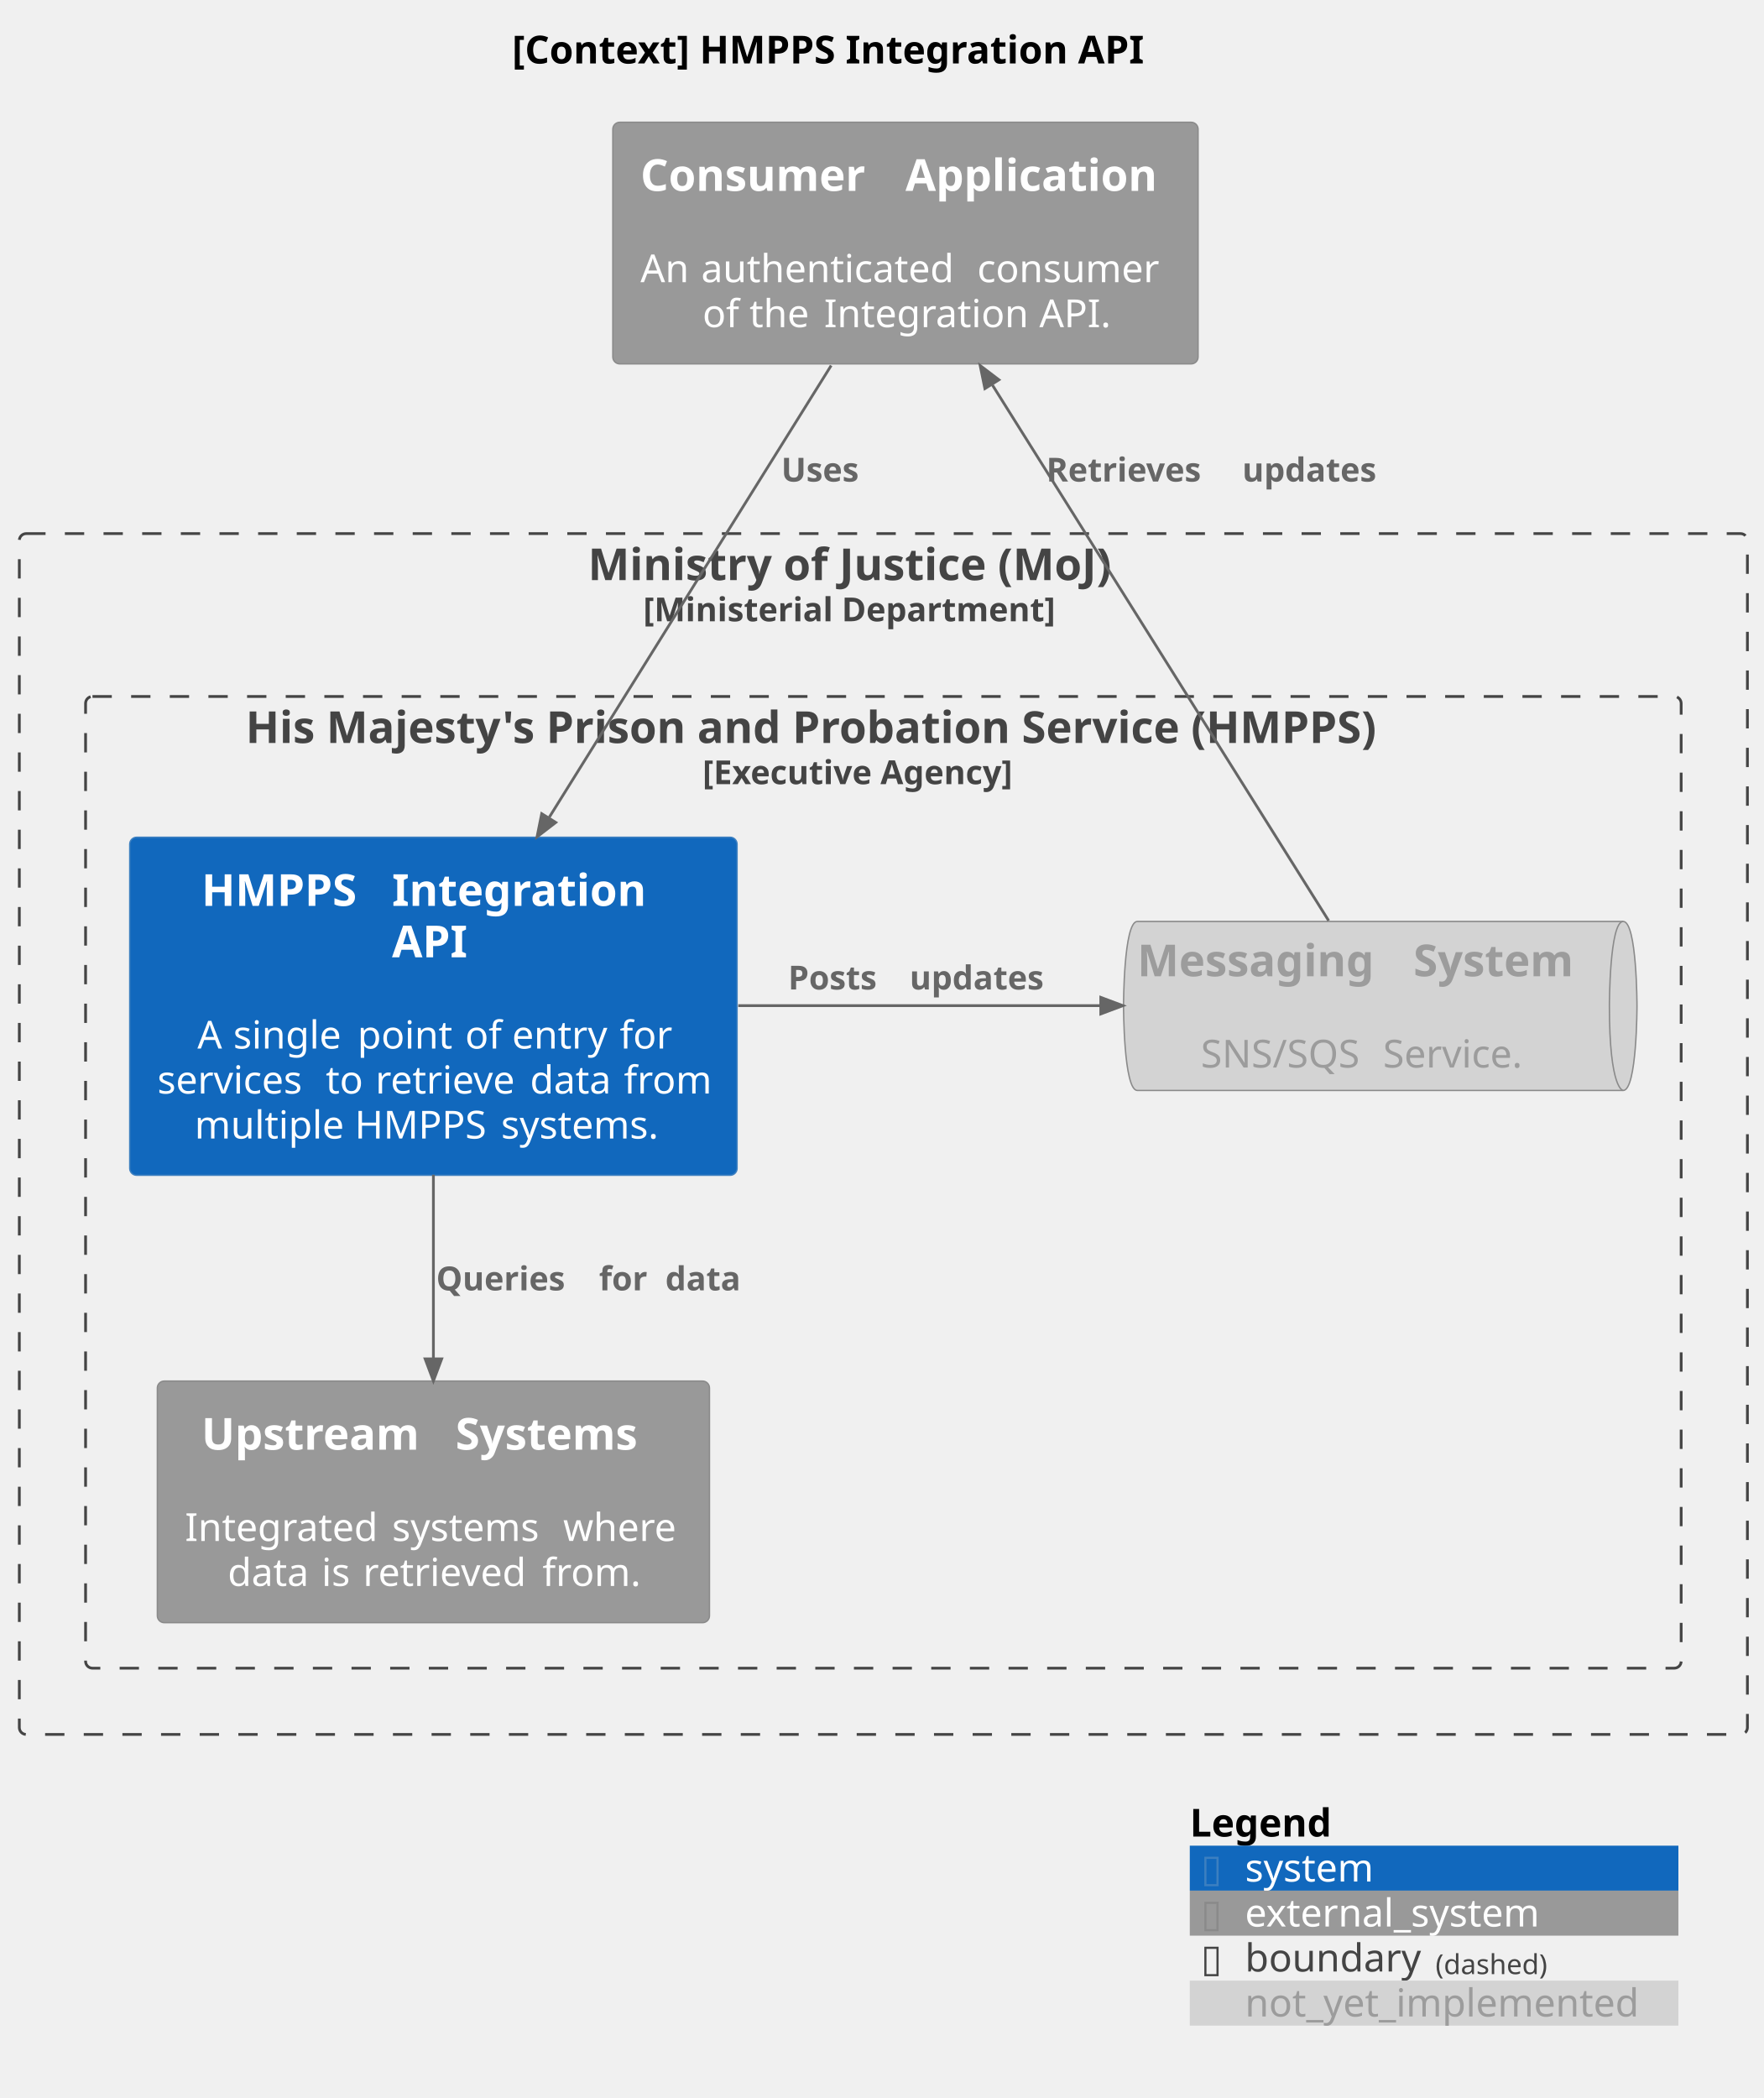
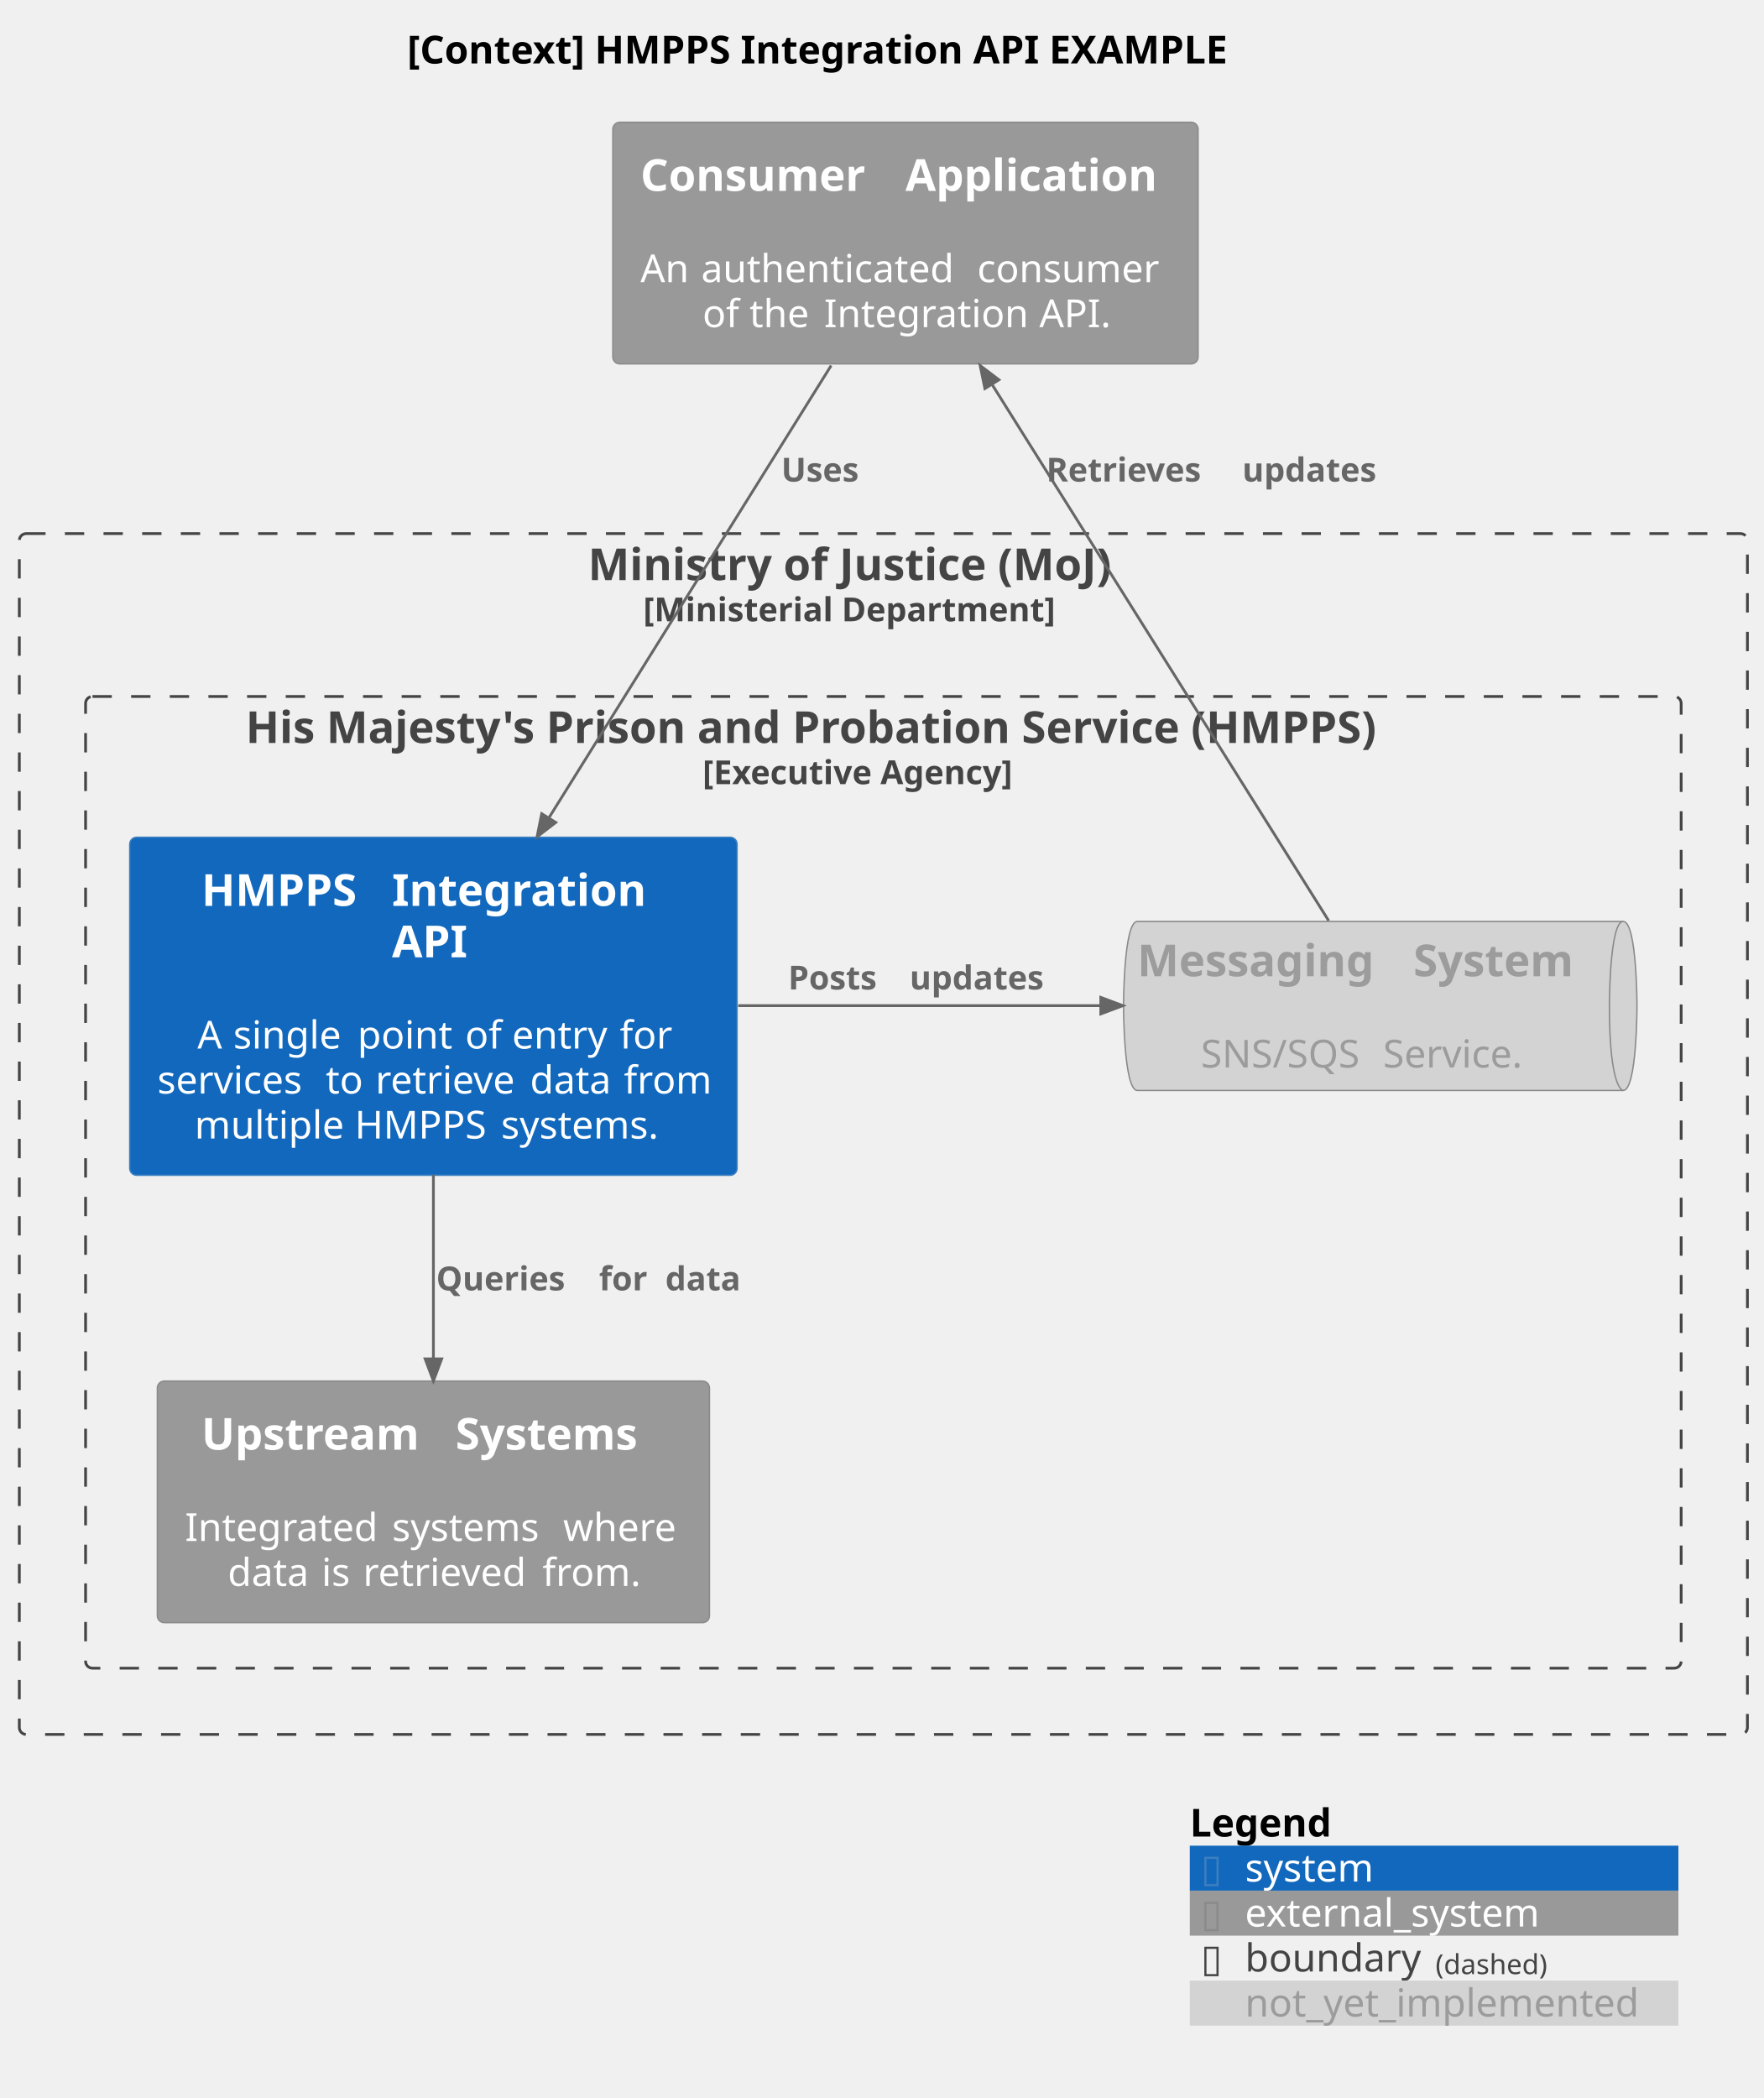
<svg xmlns="http://www.w3.org/2000/svg" contentStyleType="text/css" height="760px" preserveAspectRatio="none" style="width:639px;height:760px;background:#FFFFFF;" version="1.1" viewBox="0 0 639 760" width="639px" zoomAndPan="magnify">
  <defs />
  <g>
-     <text fill="#000000" font-family="sans-serif" font-size="14" font-weight="bold" lengthAdjust="spacing" textLength="254" x="185.5" y="22.995">[Context] HMPPS Integration API</text>
+     <text fill="#000000" font-family="sans-serif" font-size="14" font-weight="bold" lengthAdjust="spacing" textLength="330" x="147.5" y="22.995">[Context] HMPPS Integration API EXAMPLE</text>
    <g id="cluster_moj">
      <rect fill="none" height="435" rx="2.5" ry="2.5" style="stroke:#444444;stroke-width:1.0;stroke-dasharray:7.0,7.0;" width="626" x="7" y="193.297" />
      <text fill="#444444" font-family="sans-serif" font-size="16" font-weight="bold" lengthAdjust="spacing" textLength="214" x="213" y="210.148">Ministry of Justice (MoJ)</text>
      <text fill="#444444" font-family="sans-serif" font-size="12" font-weight="bold" lengthAdjust="spacing" textLength="174" x="233" y="225.06">[Ministerial Department]</text>
    </g>
    <g id="cluster_hmpps">
      <rect fill="none" height="352" rx="2.5" ry="2.5" style="stroke:#444444;stroke-width:1.0;stroke-dasharray:7.0,7.0;" width="578" x="31" y="252.297" />
      <text fill="#444444" font-family="sans-serif" font-size="16" font-weight="bold" lengthAdjust="spacing" textLength="462" x="89" y="269.148">His Majesty's Prison and Probation Service (HMPPS)</text>
      <text fill="#444444" font-family="sans-serif" font-size="12" font-weight="bold" lengthAdjust="spacing" textLength="131" x="254.5" y="284.06">[Executive Agency]</text>
    </g>
    <g id="elem_hmpps_integration_api">
      <rect fill="#1168BD" height="122.438" rx="2.5" ry="2.5" style="stroke:#3C7FC0;stroke-width:0.5;" width="220" x="47" y="303.297" />
      <text fill="#FFFFFF" font-family="sans-serif" font-size="16" font-weight="bold" lengthAdjust="spacing" textLength="63" x="73" y="328.148">HMPPS</text>
      <text fill="#FFFFFF" font-family="sans-serif" font-size="16" font-weight="bold" lengthAdjust="spacing" textLength="6" x="136" y="328.148"> </text>
      <text fill="#FFFFFF" font-family="sans-serif" font-size="16" font-weight="bold" lengthAdjust="spacing" textLength="99" x="142" y="328.148">Integration</text>
      <text fill="#FFFFFF" font-family="sans-serif" font-size="16" font-weight="bold" lengthAdjust="spacing" textLength="30" x="142" y="346.773">API</text>
      <text fill="#FFFFFF" font-family="sans-serif" font-size="14" lengthAdjust="spacing" textLength="4" x="155" y="363.542"> </text>
      <text fill="#FFFFFF" font-family="sans-serif" font-size="14" lengthAdjust="spacing" textLength="9" x="71.5" y="379.839">A</text>
      <text fill="#FFFFFF" font-family="sans-serif" font-size="14" lengthAdjust="spacing" textLength="4" x="80.5" y="379.839"> </text>
      <text fill="#FFFFFF" font-family="sans-serif" font-size="14" lengthAdjust="spacing" textLength="41" x="84.5" y="379.839">single</text>
      <text fill="#FFFFFF" font-family="sans-serif" font-size="14" lengthAdjust="spacing" textLength="4" x="125.5" y="379.839"> </text>
      <text fill="#FFFFFF" font-family="sans-serif" font-size="14" lengthAdjust="spacing" textLength="35" x="129.5" y="379.839">point</text>
      <text fill="#FFFFFF" font-family="sans-serif" font-size="14" lengthAdjust="spacing" textLength="4" x="164.5" y="379.839"> </text>
      <text fill="#FFFFFF" font-family="sans-serif" font-size="14" lengthAdjust="spacing" textLength="13" x="168.5" y="379.839">of</text>
      <text fill="#FFFFFF" font-family="sans-serif" font-size="14" lengthAdjust="spacing" textLength="4" x="181.5" y="379.839"> </text>
      <text fill="#FFFFFF" font-family="sans-serif" font-size="14" lengthAdjust="spacing" textLength="35" x="185.5" y="379.839">entry</text>
      <text fill="#FFFFFF" font-family="sans-serif" font-size="14" lengthAdjust="spacing" textLength="4" x="220.5" y="379.839"> </text>
      <text fill="#FFFFFF" font-family="sans-serif" font-size="14" lengthAdjust="spacing" textLength="18" x="224.5" y="379.839">for</text>
      <text fill="#FFFFFF" font-family="sans-serif" font-size="14" lengthAdjust="spacing" textLength="57" x="57" y="396.136">services</text>
      <text fill="#FFFFFF" font-family="sans-serif" font-size="14" lengthAdjust="spacing" textLength="4" x="114" y="396.136"> </text>
      <text fill="#FFFFFF" font-family="sans-serif" font-size="14" lengthAdjust="spacing" textLength="14" x="118" y="396.136">to</text>
      <text fill="#FFFFFF" font-family="sans-serif" font-size="14" lengthAdjust="spacing" textLength="4" x="132" y="396.136"> </text>
      <text fill="#FFFFFF" font-family="sans-serif" font-size="14" lengthAdjust="spacing" textLength="52" x="136" y="396.136">retrieve</text>
      <text fill="#FFFFFF" font-family="sans-serif" font-size="14" lengthAdjust="spacing" textLength="4" x="188" y="396.136"> </text>
      <text fill="#FFFFFF" font-family="sans-serif" font-size="14" lengthAdjust="spacing" textLength="30" x="192" y="396.136">data</text>
      <text fill="#FFFFFF" font-family="sans-serif" font-size="14" lengthAdjust="spacing" textLength="4" x="222" y="396.136"> </text>
      <text fill="#FFFFFF" font-family="sans-serif" font-size="14" lengthAdjust="spacing" textLength="31" x="226" y="396.136">from</text>
      <text fill="#FFFFFF" font-family="sans-serif" font-size="14" lengthAdjust="spacing" textLength="54" x="70.5" y="412.433">multiple</text>
      <text fill="#FFFFFF" font-family="sans-serif" font-size="14" lengthAdjust="spacing" textLength="4" x="124.5" y="412.433"> </text>
      <text fill="#FFFFFF" font-family="sans-serif" font-size="14" lengthAdjust="spacing" textLength="49" x="128.5" y="412.433">HMPPS</text>
      <text fill="#FFFFFF" font-family="sans-serif" font-size="14" lengthAdjust="spacing" textLength="4" x="177.5" y="412.433"> </text>
      <text fill="#FFFFFF" font-family="sans-serif" font-size="14" lengthAdjust="spacing" textLength="62" x="181.5" y="412.433">systems.</text>
    </g>
    <g id="elem_messaging">
      <path d="M412,333.797 L588,333.797 C593,333.797 593,364.406 593,364.406 C593,364.406 593,395.016 588,395.016 L412,395.016 C407,395.016 407,364.406 407,364.406 C407,364.406 407,333.797 412,333.797 " fill="#D3D3D3" style="stroke:#8A8A8A;stroke-width:0.5;" />
      <path d="M588,333.797 C583,333.797 583,364.406 583,364.406 C583,395.016 588,395.016 588,395.016 " fill="none" style="stroke:#8A8A8A;stroke-width:0.5;" />
      <text fill="#9C9C9C" font-family="sans-serif" font-size="16" font-weight="bold" lengthAdjust="spacing" textLength="94" x="412" y="353.648">Messaging</text>
      <text fill="#9C9C9C" font-family="sans-serif" font-size="16" font-weight="bold" lengthAdjust="spacing" textLength="6" x="506" y="353.648"> </text>
      <text fill="#9C9C9C" font-family="sans-serif" font-size="16" font-weight="bold" lengthAdjust="spacing" textLength="66" x="512" y="353.648">System</text>
      <text fill="#9C9C9C" font-family="sans-serif" font-size="14" lengthAdjust="spacing" textLength="4" x="493" y="370.417"> </text>
      <text fill="#9C9C9C" font-family="sans-serif" font-size="14" lengthAdjust="spacing" textLength="62" x="435" y="386.714">SNS/SQS</text>
      <text fill="#9C9C9C" font-family="sans-serif" font-size="14" lengthAdjust="spacing" textLength="4" x="497" y="386.714"> </text>
      <text fill="#9C9C9C" font-family="sans-serif" font-size="14" lengthAdjust="spacing" textLength="54" x="501" y="386.714">Service.</text>
    </g>
    <g id="elem_upstream">
      <rect fill="#999999" height="87.516" rx="2.5" ry="2.5" style="stroke:#8A8A8A;stroke-width:0.5;" width="200" x="57" y="500.297" />
      <text fill="#FFFFFF" font-family="sans-serif" font-size="16" font-weight="bold" lengthAdjust="spacing" textLength="86" x="73" y="525.148">Upstream</text>
      <text fill="#FFFFFF" font-family="sans-serif" font-size="16" font-weight="bold" lengthAdjust="spacing" textLength="6" x="159" y="525.148"> </text>
      <text fill="#FFFFFF" font-family="sans-serif" font-size="16" font-weight="bold" lengthAdjust="spacing" textLength="76" x="165" y="525.148">Systems</text>
      <text fill="#FFFFFF" font-family="sans-serif" font-size="14" lengthAdjust="spacing" textLength="4" x="155" y="541.917"> </text>
      <text fill="#FFFFFF" font-family="sans-serif" font-size="14" lengthAdjust="spacing" textLength="71" x="67" y="558.214">Integrated</text>
      <text fill="#FFFFFF" font-family="sans-serif" font-size="14" lengthAdjust="spacing" textLength="4" x="138" y="558.214"> </text>
      <text fill="#FFFFFF" font-family="sans-serif" font-size="14" lengthAdjust="spacing" textLength="58" x="142" y="558.214">systems</text>
      <text fill="#FFFFFF" font-family="sans-serif" font-size="14" lengthAdjust="spacing" textLength="4" x="200" y="558.214"> </text>
      <text fill="#FFFFFF" font-family="sans-serif" font-size="14" lengthAdjust="spacing" textLength="43" x="204" y="558.214">where</text>
      <text fill="#FFFFFF" font-family="sans-serif" font-size="14" lengthAdjust="spacing" textLength="30" x="82.5" y="574.511">data</text>
      <text fill="#FFFFFF" font-family="sans-serif" font-size="14" lengthAdjust="spacing" textLength="4" x="112.5" y="574.511"> </text>
      <text fill="#FFFFFF" font-family="sans-serif" font-size="14" lengthAdjust="spacing" textLength="11" x="116.5" y="574.511">is</text>
      <text fill="#FFFFFF" font-family="sans-serif" font-size="14" lengthAdjust="spacing" textLength="4" x="127.5" y="574.511"> </text>
      <text fill="#FFFFFF" font-family="sans-serif" font-size="14" lengthAdjust="spacing" textLength="61" x="131.5" y="574.511">retrieved</text>
      <text fill="#FFFFFF" font-family="sans-serif" font-size="14" lengthAdjust="spacing" textLength="4" x="192.5" y="574.511"> </text>
      <text fill="#FFFFFF" font-family="sans-serif" font-size="14" lengthAdjust="spacing" textLength="35" x="196.5" y="574.511">from.</text>
    </g>
    <g id="elem_consumer">
      <rect fill="#999999" height="87.516" rx="2.5" ry="2.5" style="stroke:#8A8A8A;stroke-width:0.5;" width="212" x="222" y="44.297" />
      <text fill="#FFFFFF" font-family="sans-serif" font-size="16" font-weight="bold" lengthAdjust="spacing" textLength="90" x="232" y="69.148">Consumer</text>
      <text fill="#FFFFFF" font-family="sans-serif" font-size="16" font-weight="bold" lengthAdjust="spacing" textLength="6" x="322" y="69.148"> </text>
      <text fill="#FFFFFF" font-family="sans-serif" font-size="16" font-weight="bold" lengthAdjust="spacing" textLength="96" x="328" y="69.148">Application</text>
      <text fill="#FFFFFF" font-family="sans-serif" font-size="14" lengthAdjust="spacing" textLength="4" x="326" y="85.917"> </text>
      <text fill="#FFFFFF" font-family="sans-serif" font-size="14" lengthAdjust="spacing" textLength="18" x="232" y="102.214">An</text>
      <text fill="#FFFFFF" font-family="sans-serif" font-size="14" lengthAdjust="spacing" textLength="4" x="250" y="102.214"> </text>
      <text fill="#FFFFFF" font-family="sans-serif" font-size="14" lengthAdjust="spacing" textLength="96" x="254" y="102.214">authenticated</text>
      <text fill="#FFFFFF" font-family="sans-serif" font-size="14" lengthAdjust="spacing" textLength="4" x="350" y="102.214"> </text>
      <text fill="#FFFFFF" font-family="sans-serif" font-size="14" lengthAdjust="spacing" textLength="70" x="354" y="102.214">consumer</text>
      <text fill="#FFFFFF" font-family="sans-serif" font-size="14" lengthAdjust="spacing" textLength="13" x="254.5" y="118.511">of</text>
      <text fill="#FFFFFF" font-family="sans-serif" font-size="14" lengthAdjust="spacing" textLength="4" x="267.5" y="118.511"> </text>
      <text fill="#FFFFFF" font-family="sans-serif" font-size="14" lengthAdjust="spacing" textLength="23" x="271.5" y="118.511">the</text>
      <text fill="#FFFFFF" font-family="sans-serif" font-size="14" lengthAdjust="spacing" textLength="4" x="294.5" y="118.511"> </text>
      <text fill="#FFFFFF" font-family="sans-serif" font-size="14" lengthAdjust="spacing" textLength="74" x="298.5" y="118.511">Integration</text>
      <text fill="#FFFFFF" font-family="sans-serif" font-size="14" lengthAdjust="spacing" textLength="4" x="372.5" y="118.511"> </text>
      <text fill="#FFFFFF" font-family="sans-serif" font-size="14" lengthAdjust="spacing" textLength="25" x="376.5" y="118.511">API.</text>
    </g>
    <g id="link_consumer_hmpps_integration_api">
      <path d="M301.09,132.407 C273.7,176.307 230.83,244.997 198.97,296.047 " fill="none" id="consumer-to-hmpps_integration_api" style="stroke:#666666;stroke-width:1.0;" />
      <polygon fill="#666666" points="194.55,303.137,201.327,297.934,196.235,294.761,194.55,303.137" style="stroke:#666666;stroke-width:1.0;" />
      <text fill="#666666" font-family="sans-serif" font-size="12" font-weight="bold" lengthAdjust="spacing" textLength="35" x="283" y="174.435">Uses</text>
    </g>
    <g id="link_hmpps_integration_api_messaging">
      <path d="M267.42,364.297 C309.55,364.297 357.35,364.297 398.6,364.297 " fill="none" id="hmpps_integration_api-to-messaging" style="stroke:#666666;stroke-width:1.0;" />
      <polygon fill="#666666" points="406.76,364.297,398.76,361.297,398.76,367.297,406.76,364.297" style="stroke:#666666;stroke-width:1.0;" />
      <text fill="#666666" font-family="sans-serif" font-size="12" font-weight="bold" lengthAdjust="spacing" textLength="40" x="285.5" y="358.435">Posts</text>
      <text fill="#666666" font-family="sans-serif" font-size="12" font-weight="bold" lengthAdjust="spacing" textLength="4" x="325.5" y="358.435"> </text>
      <text fill="#666666" font-family="sans-serif" font-size="12" font-weight="bold" lengthAdjust="spacing" textLength="59" x="329.5" y="358.435">updates</text>
    </g>
    <g id="link_consumer_messaging">
      <path d="M359.52,139.507 C395.17,196.307 452.07,286.947 481.31,333.527 " fill="none" id="consumer-backto-messaging" style="stroke:#666666;stroke-width:1.0;" />
      <polygon fill="#666666" points="355.06,132.407,356.778,140.776,361.858,137.583,355.06,132.407" style="stroke:#666666;stroke-width:1.0;" />
      <text fill="#666666" font-family="sans-serif" font-size="12" font-weight="bold" lengthAdjust="spacing" textLength="67" x="379" y="174.435">Retrieves</text>
      <text fill="#666666" font-family="sans-serif" font-size="12" font-weight="bold" lengthAdjust="spacing" textLength="4" x="446" y="174.435"> </text>
      <text fill="#666666" font-family="sans-serif" font-size="12" font-weight="bold" lengthAdjust="spacing" textLength="59" x="450" y="174.435">updates</text>
    </g>
    <g id="link_hmpps_integration_api_upstream">
      <path d="M157,425.557 C157,447.197 157,471.367 157,492.157 " fill="none" id="hmpps_integration_api-to-upstream" style="stroke:#666666;stroke-width:1.0;" />
      <polygon fill="#666666" points="157,500.247,160,492.247,154,492.247,157,500.247" style="stroke:#666666;stroke-width:1.0;" />
      <text fill="#666666" font-family="sans-serif" font-size="12" font-weight="bold" lengthAdjust="spacing" textLength="55" x="158" y="467.435">Queries</text>
      <text fill="#666666" font-family="sans-serif" font-size="12" font-weight="bold" lengthAdjust="spacing" textLength="4" x="213" y="467.435"> </text>
      <text fill="#666666" font-family="sans-serif" font-size="12" font-weight="bold" lengthAdjust="spacing" textLength="20" x="217" y="467.435">for</text>
      <text fill="#666666" font-family="sans-serif" font-size="12" font-weight="bold" lengthAdjust="spacing" textLength="4" x="237" y="467.435"> </text>
      <text fill="#666666" font-family="sans-serif" font-size="12" font-weight="bold" lengthAdjust="spacing" textLength="33" x="241" y="467.435">data</text>
    </g>
    <rect fill="none" height="16.297" style="stroke:none;stroke-width:1.0;" width="177" x="431" y="652.297" />
    <text fill="#000000" font-family="sans-serif" font-size="14" font-weight="bold" lengthAdjust="spacing" textLength="59" x="431" y="665.292">Legend</text>
    <text fill="#FFFFFF" font-family="sans-serif" font-size="14" lengthAdjust="spacing" textLength="4" x="490" y="665.292"> </text>
    <rect fill="#1168BD" height="16.297" style="stroke:none;stroke-width:1.0;" width="177" x="431" y="668.594" />
    <text fill="#3C7FC0" font-family="sans-serif" font-size="14" lengthAdjust="spacing" textLength="8" x="435" y="681.589">▯</text>
    <text fill="#FFFFFF" font-family="sans-serif" font-size="14" lengthAdjust="spacing" textLength="4" x="443" y="681.589"> </text>
    <text fill="#FFFFFF" font-family="sans-serif" font-size="14" lengthAdjust="spacing" textLength="50" x="451" y="681.589">system</text>
    <text fill="#FFFFFF" font-family="sans-serif" font-size="14" lengthAdjust="spacing" textLength="4" x="505" y="681.589"> </text>
    <rect fill="#999999" height="16.297" style="stroke:none;stroke-width:1.0;" width="177" x="431" y="684.891" />
    <text fill="#8A8A8A" font-family="sans-serif" font-size="14" lengthAdjust="spacing" textLength="8" x="435" y="697.886">▯</text>
    <text fill="#FFFFFF" font-family="sans-serif" font-size="14" lengthAdjust="spacing" textLength="4" x="443" y="697.886"> </text>
    <text fill="#FFFFFF" font-family="sans-serif" font-size="14" lengthAdjust="spacing" textLength="112" x="451" y="697.886">external_system</text>
    <text fill="#FFFFFF" font-family="sans-serif" font-size="14" lengthAdjust="spacing" textLength="4" x="567" y="697.886"> </text>
    <rect fill="none" height="16.297" style="stroke:none;stroke-width:1.0;" width="177" x="431" y="701.188" />
    <text fill="#444444" font-family="sans-serif" font-size="14" lengthAdjust="spacing" textLength="8" x="435" y="714.183">▯</text>
    <text fill="#FFFFFF" font-family="sans-serif" font-size="14" lengthAdjust="spacing" textLength="4" x="443" y="714.183"> </text>
    <text fill="#444444" font-family="sans-serif" font-size="14" lengthAdjust="spacing" textLength="65" x="451" y="714.183">boundary</text>
    <text fill="#444444" font-family="sans-serif" font-size="10" lengthAdjust="spacing" textLength="43" x="520" y="715.126">(dashed)</text>
    <text fill="#FFFFFF" font-family="sans-serif" font-size="14" lengthAdjust="spacing" textLength="4" x="563" y="714.183"> </text>
    <rect fill="#D3D3D3" height="16.297" style="stroke:none;stroke-width:1.0;" width="177" x="431" y="717.484" />
    <text fill="#D3D3D3" font-family="sans-serif" font-size="14" lengthAdjust="spacing" textLength="8" x="435" y="730.48">▯</text>
    <text fill="#FFFFFF" font-family="sans-serif" font-size="14" lengthAdjust="spacing" textLength="4" x="443" y="730.48"> </text>
    <text fill="#9C9C9C" font-family="sans-serif" font-size="14" lengthAdjust="spacing" textLength="149" x="451" y="730.48">not_yet_implemented</text>
    <text fill="#FFFFFF" font-family="sans-serif" font-size="14" lengthAdjust="spacing" textLength="4" x="604" y="730.48"> </text>
    <line style="stroke:none;stroke-width:1.0;" x1="431" x2="608" y1="652.297" y2="652.297" />
    <line style="stroke:none;stroke-width:1.0;" x1="431" x2="608" y1="668.594" y2="668.594" />
    <line style="stroke:none;stroke-width:1.0;" x1="431" x2="608" y1="684.891" y2="684.891" />
    <line style="stroke:none;stroke-width:1.0;" x1="431" x2="608" y1="701.188" y2="701.188" />
    <line style="stroke:none;stroke-width:1.0;" x1="431" x2="608" y1="717.484" y2="717.484" />
    <line style="stroke:none;stroke-width:1.0;" x1="431" x2="608" y1="733.781" y2="733.781" />
    <line style="stroke:none;stroke-width:1.0;" x1="431" x2="431" y1="652.297" y2="733.781" />
    <line style="stroke:none;stroke-width:1.0;" x1="608" x2="608" y1="652.297" y2="733.781" />
  </g>
</svg>
